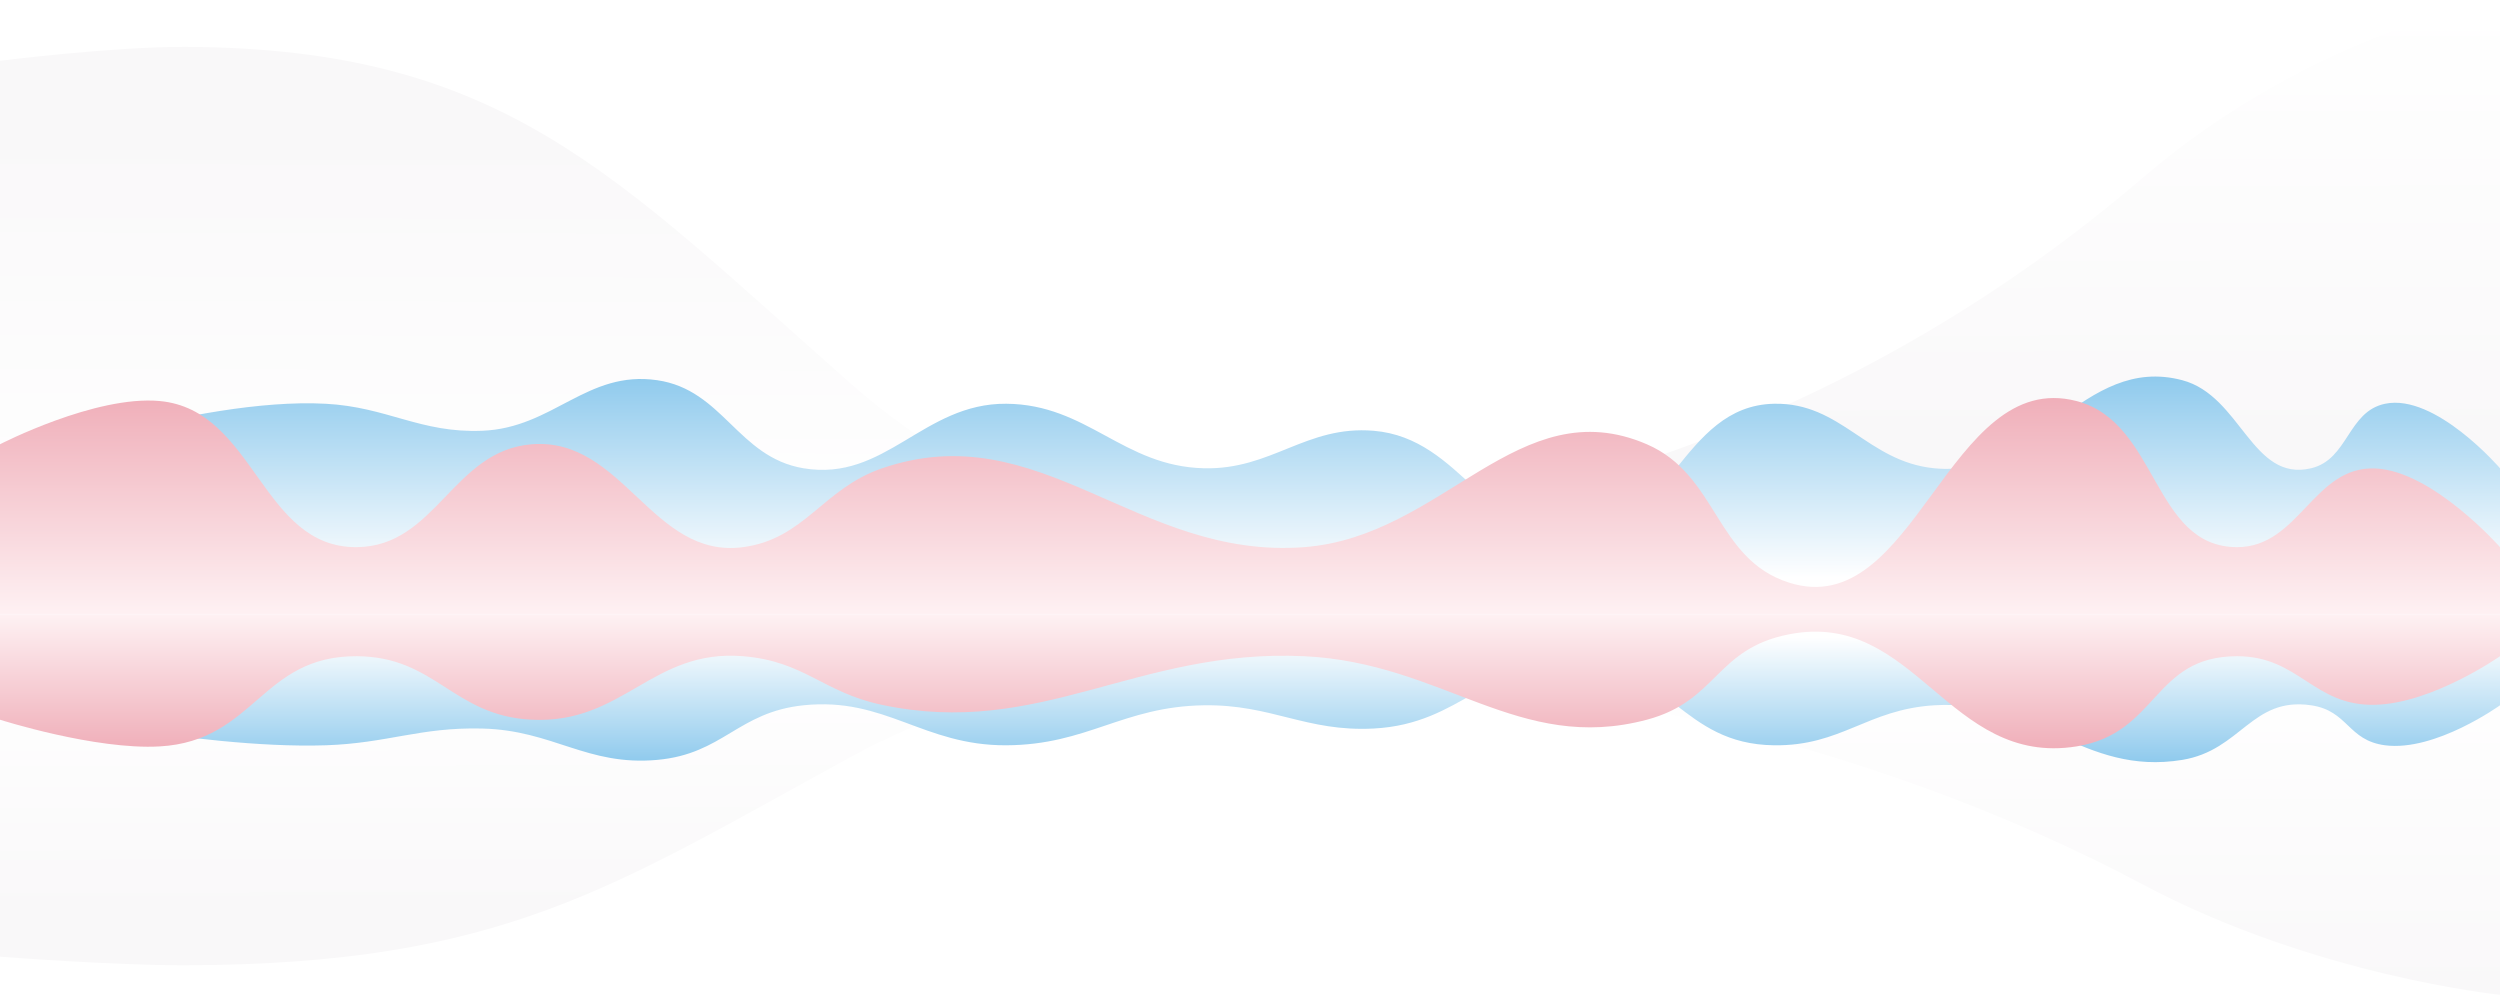
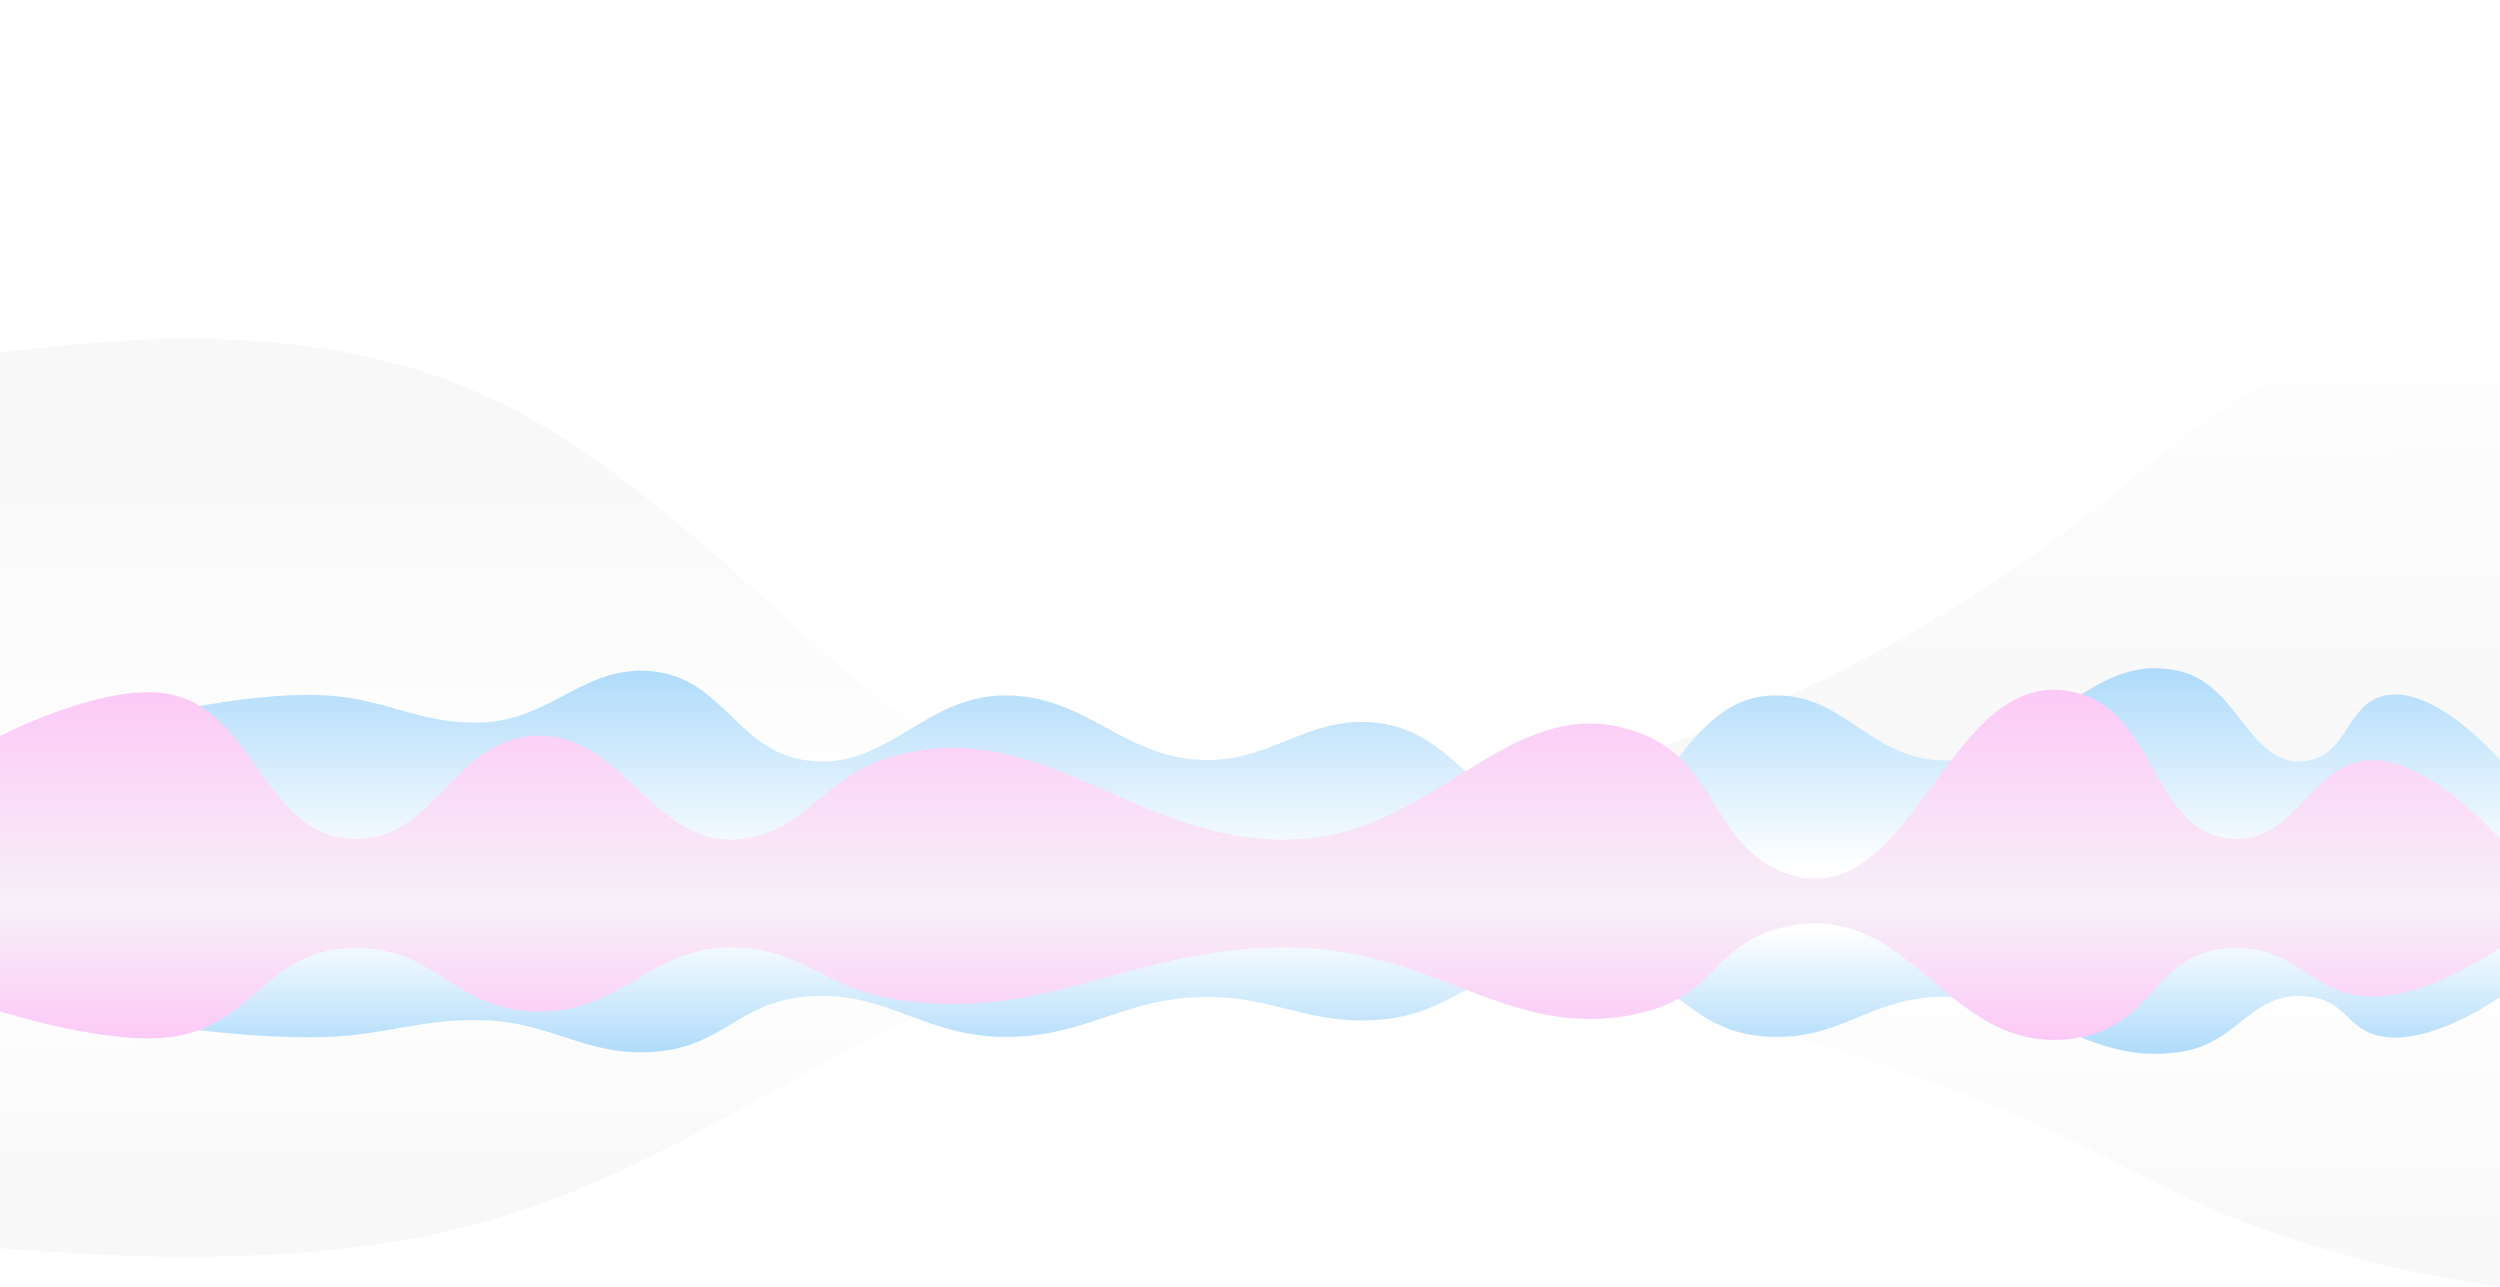
- <svg xmlns="http://www.w3.org/2000/svg" width="1440" height="573" viewBox="0 0 1440 573" fill="none">
-   <path d="M107 27.003C65.098 26.819 0 35.003 0 35.003V311.503H667C667 311.503 575 296 489.5 220.5C352.745 99.739 289.44 27.805 107 27.003Z" fill="url(#paint0_linear_157_279)" />
-   <path d="M107 555.998C65.098 556.112 0 551.049 0 551.049V380H667C667 380 575 389.591 489.5 436.297C352.745 511.002 289.44 555.502 107 555.998Z" fill="url(#paint1_linear_157_279)" />
-   <path d="M1234.29 102.358C1075.8 238.186 878.434 310.098 667 311L1440 311L1440 6.54266e-06C1440 6.54266e-06 1333.38 17.437 1234.29 102.358Z" fill="url(#paint2_linear_157_279)" />
-   <path d="M1234.29 509.479C1075.8 425.187 878.434 380.56 667 380L1440 380L1440 573C1440 573 1333.38 562.179 1234.29 509.479Z" fill="url(#paint3_linear_157_279)" />
-   <path d="M187.521 232.56C112.969 228.623 0 269.723 0 269.723V333H1440V269.723C1440 269.723 1402.83 226.511 1373.82 232.56C1352.2 237.065 1352.68 264.622 1331.2 269.723C1297.04 277.831 1290.93 227.974 1256.99 219C1199.74 203.863 1173.02 275.602 1114.09 269.723C1075.44 265.866 1060.67 231.756 1021.84 232.56C968.221 233.669 961.6 307.07 908.022 309.397C856.554 311.632 842.538 252.39 791.198 248.128C752.229 244.893 732.517 270.691 693.426 269.723C646.683 268.564 626.366 232.916 579.61 232.56C531.736 232.195 509.998 277.666 462.785 269.723C424.919 263.352 416.551 224.528 378.552 219C338.01 213.103 318.707 246.503 277.772 248.128C242.034 249.547 223.237 234.446 187.521 232.56Z" fill="url(#paint4_linear_157_279)" />
-   <path d="M187.521 429.287C112.969 431.728 0 406.241 0 406.241V367H1440V406.241C1440 406.241 1402.83 433.038 1373.82 429.287C1352.2 426.493 1352.68 409.404 1331.2 406.241C1297.04 401.213 1290.93 432.131 1256.99 437.696C1199.74 447.083 1173.02 402.595 1114.09 406.241C1075.44 408.632 1060.67 429.785 1021.84 429.287C968.221 428.599 961.6 383.08 908.022 381.637C856.554 380.251 842.538 416.99 791.198 419.632C752.229 421.639 732.517 405.64 693.426 406.241C646.683 406.959 626.366 429.066 579.61 429.287C531.736 429.513 509.998 401.315 462.785 406.241C424.919 410.192 416.551 434.268 378.552 437.696C338.01 441.353 318.707 420.64 277.772 419.632C242.034 418.753 223.237 428.117 187.521 429.287Z" fill="url(#paint5_linear_157_279)" />
-   <path d="M92.046 231C54.969 227.539 0 255.899 0 255.899V354H1440V315.158C1440 315.158 1401.46 271.421 1368.41 269.842C1332.62 268.133 1324.47 315.144 1288.64 315.158C1239.78 315.177 1243.37 243.265 1196.08 231C1122.02 211.791 1103.28 358.87 1030.4 335.575C987.916 321.997 989.527 273.574 948.58 255.899C874.686 224.004 831.444 309.05 751.193 315.158C654.782 322.497 599.177 238.278 507.784 269.842C473.918 281.538 463.526 310.422 428.011 315.158C375.612 322.146 359.007 251.748 306.307 255.899C260.805 259.483 251.209 314.725 205.568 315.158C150.384 315.682 146.994 236.13 92.046 231Z" fill="url(#paint6_linear_157_279)" />
-   <path d="M92.046 429.929C54.969 432.065 0 414.558 0 414.558V354H1440V377.977C1440 377.977 1401.46 404.977 1368.41 405.951C1332.62 407.006 1324.47 377.986 1288.64 377.977C1239.78 377.966 1243.37 422.357 1196.08 429.929C1122.02 441.787 1103.28 350.994 1030.4 365.374C987.916 373.756 989.527 403.648 948.58 414.558C874.686 434.248 831.444 381.748 751.193 377.977C654.782 373.447 599.177 425.436 507.784 405.951C473.918 398.731 463.526 380.901 428.011 377.977C375.612 373.664 359.007 417.121 306.307 414.558C260.805 412.346 251.209 378.245 205.568 377.977C150.384 377.654 146.994 426.762 92.046 429.929Z" fill="url(#paint7_linear_157_279)" />
+ <svg xmlns="http://www.w3.org/2000/svg" width="1440" height="741" viewBox="0 0 1440 741" fill="none">
+   <path d="M107 195.003C65.098 194.819 0 203.003 0 203.003V479.503H667C667 479.503 575 464 489.5 388.5C352.745 267.739 289.44 195.805 107 195.003Z" fill="url(#paint0_linear_157_275)" />
+   <path d="M107 723.998C65.098 724.112 0 719.049 0 719.049V548H667C667 548 575 557.591 489.5 604.297C352.745 679.002 289.44 723.502 107 723.998Z" fill="url(#paint1_linear_157_275)" />
+   <path d="M1234.29 270.358C1075.8 406.186 878.434 478.098 667 479L1440 479L1440 168C1440 168 1333.38 185.437 1234.29 270.358Z" fill="url(#paint2_linear_157_275)" />
+   <path d="M1234.29 677.479C1075.8 593.187 878.434 548.56 667 548L1440 548L1440 741C1440 741 1333.38 730.179 1234.29 677.479Z" fill="url(#paint3_linear_157_275)" />
+   <path d="M187.521 400.56C112.969 396.623 0 437.723 0 437.723V501H1440V437.723C1440 437.723 1402.83 394.511 1373.82 400.56C1352.2 405.065 1352.68 432.622 1331.2 437.723C1297.04 445.831 1290.93 395.974 1256.99 387C1199.74 371.863 1173.02 443.602 1114.09 437.723C1075.44 433.866 1060.67 399.756 1021.84 400.56C968.221 401.669 961.6 475.07 908.022 477.397C856.554 479.632 842.538 420.39 791.198 416.128C752.229 412.893 732.517 438.691 693.426 437.723C646.683 436.564 626.366 400.916 579.61 400.56C531.736 400.195 509.998 445.666 462.785 437.723C424.919 431.352 416.551 392.528 378.552 387C338.01 381.103 318.707 414.503 277.772 416.128C242.034 417.547 223.237 402.446 187.521 400.56Z" fill="url(#paint4_linear_157_275)" />
+   <path d="M187.521 597.287C112.969 599.728 0 574.241 0 574.241V535H1440V574.241C1440 574.241 1402.83 601.038 1373.82 597.287C1352.2 594.493 1352.68 577.404 1331.2 574.241C1297.04 569.213 1290.93 600.131 1256.99 605.696C1199.74 615.083 1173.02 570.595 1114.09 574.241C1075.44 576.632 1060.67 597.785 1021.84 597.287C968.221 596.599 961.6 551.08 908.022 549.637C856.554 548.251 842.538 584.99 791.198 587.632C752.229 589.639 732.517 573.64 693.426 574.241C646.683 574.959 626.366 597.066 579.61 597.287C531.736 597.513 509.998 569.315 462.785 574.241C424.919 578.192 416.551 602.268 378.552 605.696C338.01 609.353 318.707 588.64 277.772 587.632C242.034 586.753 223.237 596.117 187.521 597.287Z" fill="url(#paint5_linear_157_275)" />
+   <path d="M92.046 399C54.969 395.539 0 423.899 0 423.899V522H1440V483.158C1440 483.158 1401.46 439.421 1368.41 437.842C1332.62 436.133 1324.47 483.144 1288.64 483.158C1239.78 483.177 1243.37 411.265 1196.08 399C1122.02 379.791 1103.28 526.87 1030.4 503.575C987.916 489.997 989.527 441.574 948.58 423.899C874.686 392.004 831.444 477.05 751.193 483.158C654.782 490.497 599.177 406.278 507.784 437.842C473.918 449.538 463.526 478.422 428.011 483.158C375.612 490.146 359.007 419.748 306.307 423.899C260.805 427.483 251.209 482.725 205.568 483.158C150.384 483.682 146.994 404.13 92.046 399Z" fill="url(#paint6_linear_157_275)" />
+   <path d="M92.046 597.929C54.969 600.065 0 582.558 0 582.558V522H1440V545.977C1440 545.977 1401.46 572.977 1368.41 573.951C1332.62 575.006 1324.47 545.986 1288.64 545.977C1239.78 545.966 1243.37 590.357 1196.08 597.929C1122.02 609.787 1103.28 518.994 1030.4 533.374C987.916 541.756 989.527 571.648 948.58 582.558C874.686 602.248 831.444 549.748 751.193 545.977C654.782 541.447 599.177 593.436 507.784 573.951C473.918 566.731 463.526 548.901 428.011 545.977C375.612 541.664 359.007 585.121 306.307 582.558C260.805 580.346 251.209 546.245 205.568 545.977C150.384 545.654 146.994 594.762 92.046 597.929Z" fill="url(#paint7_linear_157_275)" />
  <defs>
-     <linearGradient id="paint0_linear_157_279" x1="334" y1="75.5" x2="333.5" y2="311.503" gradientUnits="userSpaceOnUse">
+     <linearGradient id="paint0_linear_157_275" x1="334" y1="243.5" x2="333.5" y2="479.503" gradientUnits="userSpaceOnUse">
      <stop stop-color="#F9F8F9" />
      <stop offset="1" stop-color="white" />
    </linearGradient>
-     <linearGradient id="paint1_linear_157_279" x1="334" y1="525.997" x2="333.809" y2="380" gradientUnits="userSpaceOnUse">
+     <linearGradient id="paint1_linear_157_275" x1="334" y1="693.997" x2="333.809" y2="548" gradientUnits="userSpaceOnUse">
      <stop stop-color="#F9F8F9" />
      <stop offset="1" stop-color="white" />
    </linearGradient>
-     <linearGradient id="paint2_linear_157_279" x1="1054.08" y1="257.983" x2="1053.56" y2="-0" gradientUnits="userSpaceOnUse">
+     <linearGradient id="paint2_linear_157_275" x1="1054.08" y1="425.983" x2="1053.56" y2="168" gradientUnits="userSpaceOnUse">
      <stop stop-color="#F9F8F9" />
      <stop offset="1" stop-color="white" />
    </linearGradient>
-     <linearGradient id="paint3_linear_157_279" x1="1053.5" y1="380" x2="1053.5" y2="573" gradientUnits="userSpaceOnUse">
+     <linearGradient id="paint3_linear_157_275" x1="1053.5" y1="548" x2="1053.5" y2="741" gradientUnits="userSpaceOnUse">
      <stop stop-color="white" />
      <stop offset="1" stop-color="#F9F8F9" />
    </linearGradient>
-     <linearGradient id="paint4_linear_157_279" x1="720" y1="216.897" x2="720" y2="333" gradientUnits="userSpaceOnUse">
-       <stop stop-color="#8FCAED" />
+     <linearGradient id="paint4_linear_157_275" x1="720" y1="384.897" x2="720" y2="501" gradientUnits="userSpaceOnUse">
+       <stop stop-color="#AFDBFB" />
      <stop offset="1" stop-color="white" />
    </linearGradient>
-     <linearGradient id="paint5_linear_157_279" x1="720" y1="439" x2="720" y2="367" gradientUnits="userSpaceOnUse">
-       <stop stop-color="#8FCAED" />
+     <linearGradient id="paint5_linear_157_275" x1="720" y1="607" x2="720" y2="535" gradientUnits="userSpaceOnUse">
+       <stop stop-color="#AFDBFB" />
      <stop offset="1" stop-color="white" />
    </linearGradient>
-     <linearGradient id="paint6_linear_157_279" x1="720" y1="163" x2="720" y2="354" gradientUnits="userSpaceOnUse">
-       <stop stop-color="#E88C9B" />
-       <stop offset="1" stop-color="#FEF1F3" />
+     <linearGradient id="paint6_linear_157_275" x1="720" y1="331" x2="720" y2="522" gradientUnits="userSpaceOnUse">
+       <stop stop-color="#FFB5F5" />
+       <stop offset="1" stop-color="#F7F0F9" />
    </linearGradient>
-     <linearGradient id="paint7_linear_157_279" x1="720" y1="471.905" x2="720" y2="354" gradientUnits="userSpaceOnUse">
-       <stop stop-color="#E88C9B" />
-       <stop offset="1" stop-color="#FEF1F3" />
+     <linearGradient id="paint7_linear_157_275" x1="720" y1="639.905" x2="720" y2="522" gradientUnits="userSpaceOnUse">
+       <stop stop-color="#FFB5F5" />
+       <stop offset="1" stop-color="#F7F0F9" />
    </linearGradient>
  </defs>
</svg>
